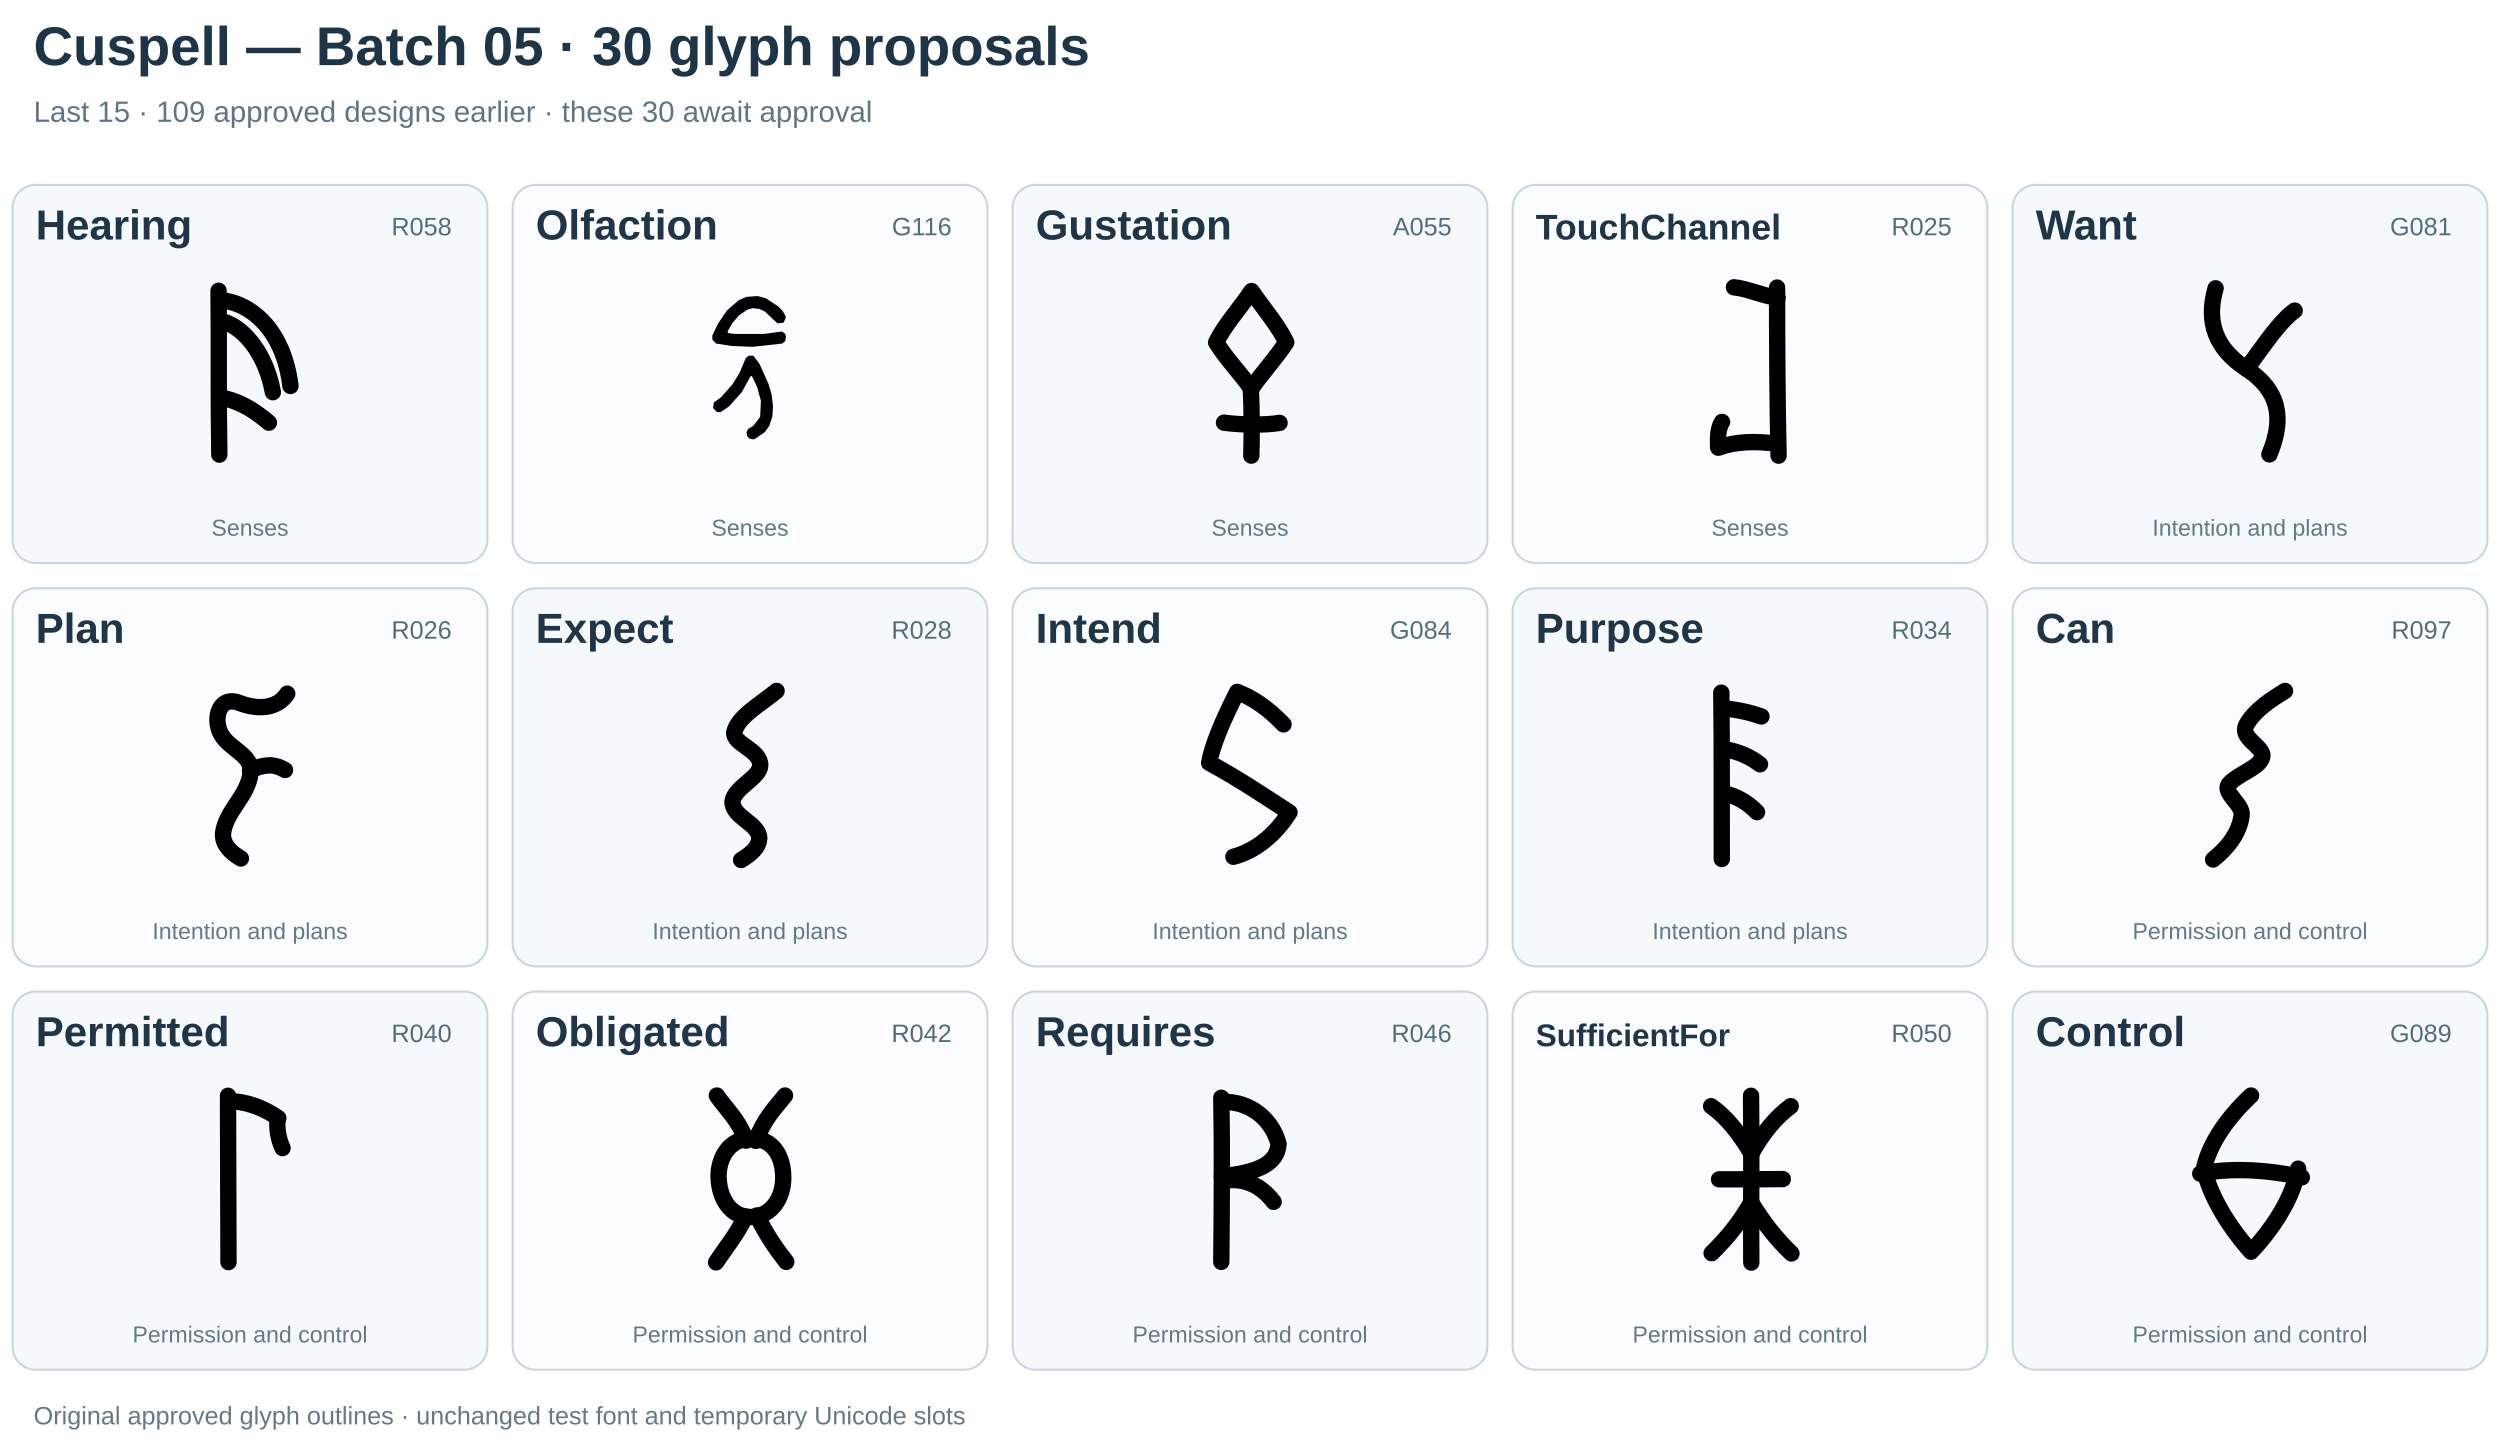
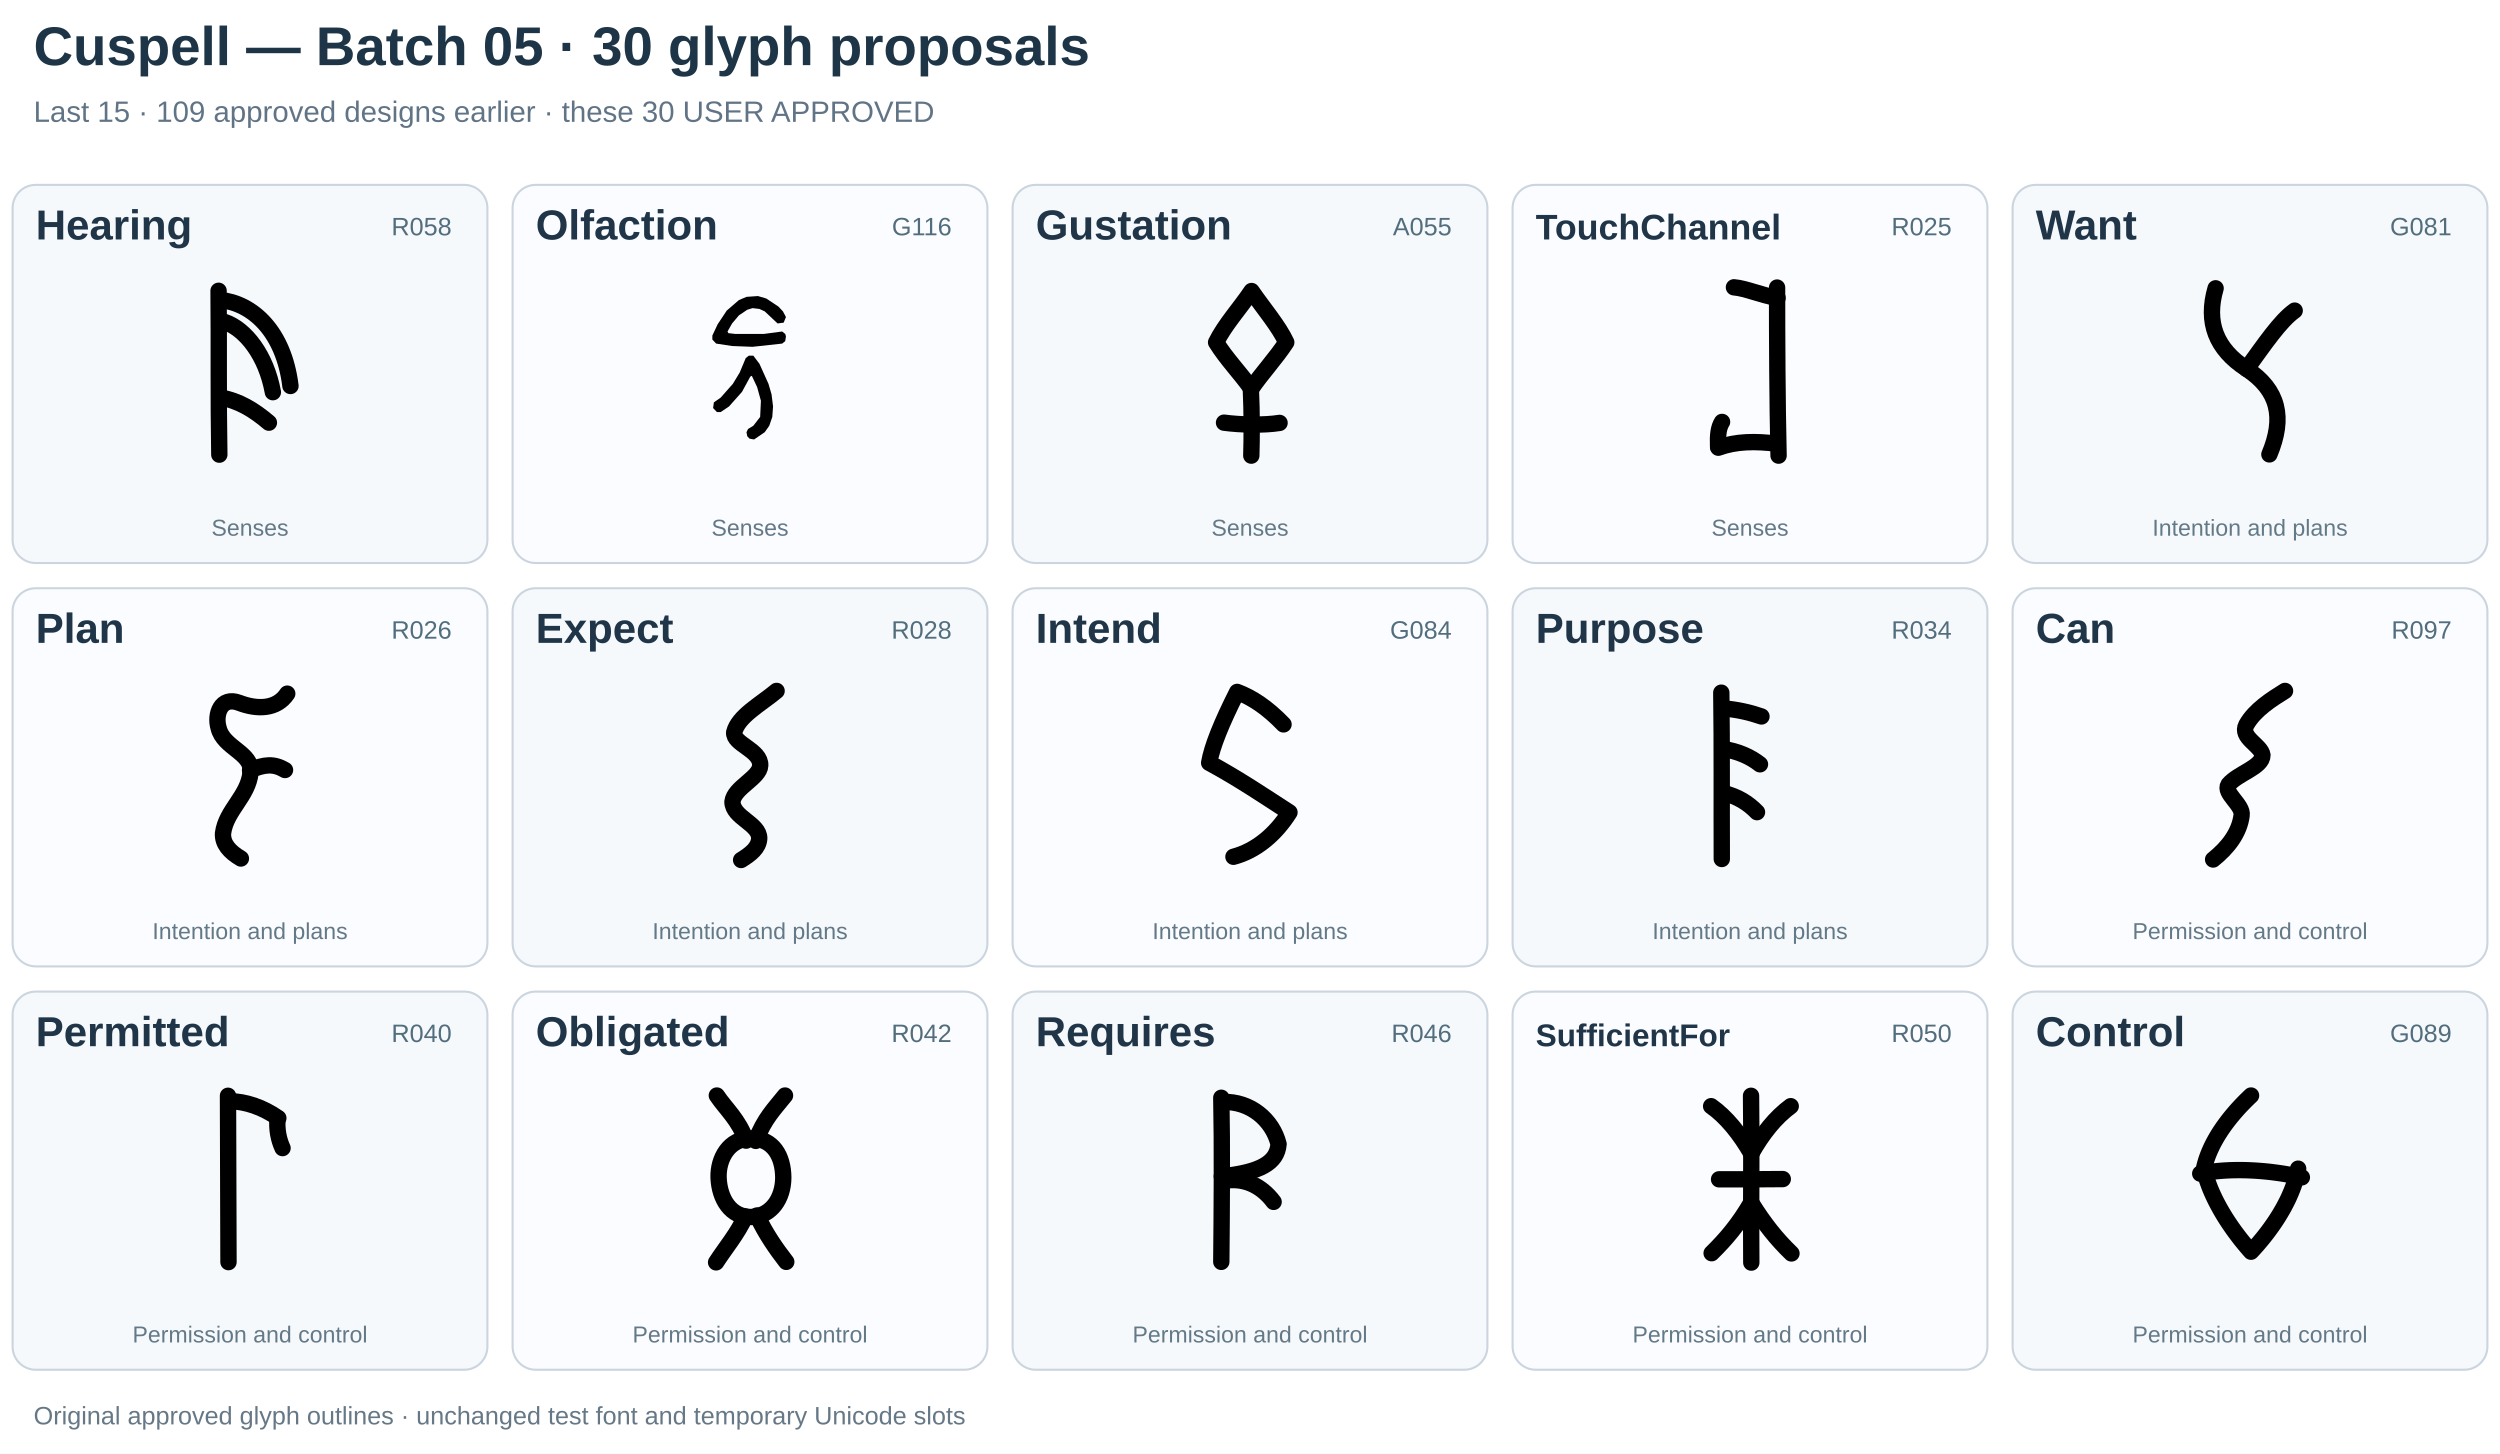
<svg xmlns="http://www.w3.org/2000/svg" width="1190" height="692" viewBox="0 0 1190 692">
  <rect width="1190" height="692" fill="white" />
  <text x="16" y="31" font-family="Arial,Helvetica,sans-serif" font-size="26" font-weight="700" fill="#1d3546">Cuspell — Batch 05 · 30 glyph proposals</text>
-   <text x="16" y="58" font-family="Arial,Helvetica,sans-serif" font-size="14" fill="#617486">Last 15 · 109 approved designs earlier · these 30 await approval</text>
+   <text x="16" y="58" font-family="Arial,Helvetica,sans-serif" font-size="14" fill="#617486">Last 15 · 109 approved designs earlier · these 30 USER APPROVED</text>
  <g transform="translate(0 82)">
    <rect x="6" y="6" width="226" height="180" rx="11" fill="#f6f9fc" stroke="#cbd5df" />
    <text x="17" y="32" font-family="Arial,Helvetica,sans-serif" font-size="20" font-weight="700" fill="#203648">Hearing</text>
    <text x="215" y="30" text-anchor="end" font-family="Arial,Helvetica,sans-serif" font-size="12" fill="#526d7c">R058</text>
    <svg x="77" y="36" width="85" height="118" viewBox="0 0 600 1000">
      <path d="M 172 834 C 168 604 171 391 169 173" fill="none" stroke="black" stroke-width="66" stroke-linecap="round" stroke-linejoin="round" />
      <path d="M 174 210 C 305 222 432 336 459 557" fill="none" stroke="black" stroke-width="66" stroke-linecap="round" stroke-linejoin="round" />
      <path d="M 194 299 C 277 327 361 433 388 582" fill="none" stroke="black" stroke-width="66" stroke-linecap="round" stroke-linejoin="round" />
      <path d="M 174 603 C 251 616 312 654 372 705" fill="none" stroke="black" stroke-width="66" stroke-linecap="round" stroke-linejoin="round" />
    </svg>
    <text x="119" y="173" text-anchor="middle" font-family="Arial,Helvetica,sans-serif" font-size="11" fill="#637987">Senses</text>
  </g>
  <g transform="translate(238 82)">
    <rect x="6" y="6" width="226" height="180" rx="11" fill="#fbfcff" stroke="#cbd5df" />
    <text x="17" y="32" font-family="Arial,Helvetica,sans-serif" font-size="20" font-weight="700" fill="#203648">Olfaction</text>
    <text x="215" y="30" text-anchor="end" font-family="Arial,Helvetica,sans-serif" font-size="12" fill="#526d7c">G116</text>
    <svg x="77" y="36" width="85" height="118" viewBox="0 0 600 1000">
      <g transform="translate(600 0) scale(-1 1)">
        <path d="M 309.2 434.8 L 290.8 434.8 L 266.3 467.2 L 229.6 548.5 L 217.3 590.8 L 211.2 639.5 L 214.3 681.8 L 226.5 717.5 L 244.9 743.5 L 287.8 772.8 L 306.1 769.5 L 315.3 759.8 L 318.4 743.5 L 312.2 730.5 L 290.8 717.5 L 263.3 681.8 L 260.2 616.8 L 275.5 561.5 L 296.9 516 L 303.1 519.2 L 336.7 581 L 388.8 639.5 L 422.4 662.2 L 437.8 662.2 L 453.1 646 L 450 623.2 L 422.4 603.8 L 373.5 548.5 L 345.9 503 L 321.4 444.5 Z M 159.2 278.8 L 168.4 301.5 L 192.9 304.8 L 244.9 256 L 266.3 246.2 L 293.9 243 L 315.3 249.5 L 349 272.2 L 376.5 304.8 L 394.9 337.2 L 391.8 343.8 L 364.3 347 L 248 347 L 174.5 337.2 L 162.2 347 L 159.2 356.8 L 162.2 376.2 L 174.5 386 L 293.9 399 L 376.5 395.8 L 440.8 386 L 456.1 369.8 L 456.1 353.5 L 434.7 308 L 398 252.8 L 349 210.5 L 318.4 197.5 L 272.4 194.2 L 238.8 204 L 189.8 236.5 L 171.4 256 Z" fill="black" fill-rule="evenodd" />
      </g>
    </svg>
    <text x="119" y="173" text-anchor="middle" font-family="Arial,Helvetica,sans-serif" font-size="11" fill="#637987">Senses</text>
  </g>
  <g transform="translate(476 82)">
    <rect x="6" y="6" width="226" height="180" rx="11" fill="#f6f9fc" stroke="#cbd5df" />
    <text x="17" y="32" font-family="Arial,Helvetica,sans-serif" font-size="20" font-weight="700" fill="#203648">Gustation</text>
    <text x="215" y="30" text-anchor="end" font-family="Arial,Helvetica,sans-serif" font-size="12" fill="#526d7c">A055</text>
    <svg x="77" y="36" width="85" height="118" viewBox="0 0 600 1000">
      <path d="M 302 174 C 351 245 412 316 442 381 C 399 447 343 506 301 568 C 257 505 201 449 159 381 C 194 310 255 244 302 174" fill="none" stroke="black" stroke-width="66" stroke-linecap="round" stroke-linejoin="round" />
      <path d="M 299 563 C 304 674 303 769 301 838" fill="none" stroke="black" stroke-width="66" stroke-linecap="round" stroke-linejoin="round" />
      <path d="M 191 705 C 258 714 354 716 415 706" fill="none" stroke="black" stroke-width="66" stroke-linecap="round" stroke-linejoin="round" />
    </svg>
    <text x="119" y="173" text-anchor="middle" font-family="Arial,Helvetica,sans-serif" font-size="11" fill="#637987">Senses</text>
  </g>
  <g transform="translate(714 82)">
    <rect x="6" y="6" width="226" height="180" rx="11" fill="#fbfcff" stroke="#cbd5df" />
    <text x="17" y="32" font-family="Arial,Helvetica,sans-serif" font-size="17" font-weight="700" fill="#203648">TouchChannel</text>
    <text x="215" y="30" text-anchor="end" font-family="Arial,Helvetica,sans-serif" font-size="12" fill="#526d7c">R025</text>
    <svg x="77" y="36" width="85" height="118" viewBox="0 0 600 1000">
      <path d="M 405 160 C 405 376 406 613 411 838" fill="none" stroke="black" stroke-width="66" stroke-linecap="round" stroke-linejoin="round" />
      <path d="M 407 202 C 340 191 280 163 231 159" fill="none" stroke="black" stroke-width="66" stroke-linecap="round" stroke-linejoin="round" />
      <path d="M 405 790 C 317 779 239 780 168 806" fill="none" stroke="black" stroke-width="66" stroke-linecap="round" stroke-linejoin="round" />
      <path d="M 167 802 C 165 754 169 724 183 702" fill="none" stroke="black" stroke-width="66" stroke-linecap="round" stroke-linejoin="round" />
    </svg>
    <text x="119" y="173" text-anchor="middle" font-family="Arial,Helvetica,sans-serif" font-size="11" fill="#637987">Senses</text>
  </g>
  <g transform="translate(952 82)">
    <rect x="6" y="6" width="226" height="180" rx="11" fill="#f6f9fc" stroke="#cbd5df" />
    <text x="17" y="32" font-family="Arial,Helvetica,sans-serif" font-size="20" font-weight="700" fill="#203648">Want</text>
    <text x="215" y="30" text-anchor="end" font-family="Arial,Helvetica,sans-serif" font-size="12" fill="#526d7c">G081</text>
    <svg x="77" y="36" width="85" height="118" viewBox="0 0 600 1000">
      <path d="M 157,163 C 117,300 158,408 282,488 C 412,574 436,685 374,833" fill="none" stroke="black" stroke-width="66" stroke-linecap="round" stroke-linejoin="round" />
      <path d="M 282,488 C 354,389 417,295 476,253" fill="none" stroke="black" stroke-width="66" stroke-linecap="round" stroke-linejoin="round" />
    </svg>
    <text x="119" y="173" text-anchor="middle" font-family="Arial,Helvetica,sans-serif" font-size="11" fill="#637987">Intention and plans</text>
  </g>
  <g transform="translate(0 274)">
    <rect x="6" y="6" width="226" height="180" rx="11" fill="#fbfcff" stroke="#cbd5df" />
    <text x="17" y="32" font-family="Arial,Helvetica,sans-serif" font-size="20" font-weight="700" fill="#203648">Plan</text>
    <text x="215" y="30" text-anchor="end" font-family="Arial,Helvetica,sans-serif" font-size="12" fill="#526d7c">R026</text>
    <svg x="77" y="36" width="85" height="118" viewBox="0 0 600 1000">
      <path d="M 446 171 C 404 235 325 236 252 208 C 178 180 153 255 169 309 C 188 391 308 410 298 489 C 288 586 199 641 187 734 C 184 776 213 809 259 836" fill="none" stroke="black" stroke-width="66" stroke-linecap="round" stroke-linejoin="round" />
      <path d="M 296 480 C 354 456 391 452 437 479" fill="none" stroke="black" stroke-width="66" stroke-linecap="round" stroke-linejoin="round" />
    </svg>
    <text x="119" y="173" text-anchor="middle" font-family="Arial,Helvetica,sans-serif" font-size="11" fill="#637987">Intention and plans</text>
  </g>
  <g transform="translate(238 274)">
    <rect x="6" y="6" width="226" height="180" rx="11" fill="#f6f9fc" stroke="#cbd5df" />
    <text x="17" y="32" font-family="Arial,Helvetica,sans-serif" font-size="20" font-weight="700" fill="#203648">Expect</text>
    <text x="215" y="30" text-anchor="end" font-family="Arial,Helvetica,sans-serif" font-size="12" fill="#526d7c">R028</text>
    <svg x="77" y="36" width="85" height="118" viewBox="0 0 600 1000">
      <path d="M 403 160 C 337 215 248 262 232 327 C 227 375 340 398 337 461 C 335 511 231 550 225 607 C 225 671 334 695 333 755 C 331 794 297 819 260 842" fill="none" stroke="black" stroke-width="66" stroke-linecap="round" stroke-linejoin="round" />
    </svg>
    <text x="119" y="173" text-anchor="middle" font-family="Arial,Helvetica,sans-serif" font-size="11" fill="#637987">Intention and plans</text>
  </g>
  <g transform="translate(476 274)">
    <rect x="6" y="6" width="226" height="180" rx="11" fill="#fbfcff" stroke="#cbd5df" />
    <text x="17" y="32" font-family="Arial,Helvetica,sans-serif" font-size="20" font-weight="700" fill="#203648">Intend</text>
    <text x="215" y="30" text-anchor="end" font-family="Arial,Helvetica,sans-serif" font-size="12" fill="#526d7c">G084</text>
    <svg x="77" y="36" width="85" height="118" viewBox="0 0 600 1000">
      <g transform="translate(600,0) scale(-1,1)">
        <path d="M 169,295 C 234,227 297,186 356,164 C 419,289 458,385 469,450 C 352,513 244,586 145,650 C 201,739 280,805 371,829" fill="none" stroke="black" stroke-width="66" stroke-linecap="round" stroke-linejoin="round" />
      </g>
    </svg>
    <text x="119" y="173" text-anchor="middle" font-family="Arial,Helvetica,sans-serif" font-size="11" fill="#637987">Intention and plans</text>
  </g>
  <g transform="translate(714 274)">
    <rect x="6" y="6" width="226" height="180" rx="11" fill="#f6f9fc" stroke="#cbd5df" />
    <text x="17" y="32" font-family="Arial,Helvetica,sans-serif" font-size="20" font-weight="700" fill="#203648">Purpose</text>
    <text x="215" y="30" text-anchor="end" font-family="Arial,Helvetica,sans-serif" font-size="12" fill="#526d7c">R034</text>
    <svg x="77" y="36" width="85" height="118" viewBox="0 0 600 1000">
      <path d="M 180 167 C 183 387 181 615 182 838" fill="none" stroke="black" stroke-width="66" stroke-linecap="round" stroke-linejoin="round" />
      <path d="M 184 230 C 245 235 296 247 342 263" fill="none" stroke="black" stroke-width="66" stroke-linecap="round" stroke-linejoin="round" />
      <path d="M 186 394 C 248 403 298 426 336 456" fill="none" stroke="black" stroke-width="66" stroke-linecap="round" stroke-linejoin="round" />
      <path d="M 185 571 C 247 585 290 614 324 649" fill="none" stroke="black" stroke-width="66" stroke-linecap="round" stroke-linejoin="round" />
    </svg>
    <text x="119" y="173" text-anchor="middle" font-family="Arial,Helvetica,sans-serif" font-size="11" fill="#637987">Intention and plans</text>
  </g>
  <g transform="translate(952 274)">
    <rect x="6" y="6" width="226" height="180" rx="11" fill="#fbfcff" stroke="#cbd5df" />
    <text x="17" y="32" font-family="Arial,Helvetica,sans-serif" font-size="20" font-weight="700" fill="#203648">Can</text>
    <text x="215" y="30" text-anchor="end" font-family="Arial,Helvetica,sans-serif" font-size="12" fill="#526d7c">R097</text>
    <svg x="77" y="36" width="85" height="118" viewBox="0 0 600 1000">
      <path d="M 437 160 C 384 193 315 236 281 297 C 254 348 341 379 346 419 C 346 468 247 492 209 538 C 187 572 269 620 262 662 C 253 733 206 793 147 840" fill="none" stroke="black" stroke-width="66" stroke-linecap="round" stroke-linejoin="round" />
    </svg>
    <text x="119" y="173" text-anchor="middle" font-family="Arial,Helvetica,sans-serif" font-size="11" fill="#637987">Permission and control</text>
  </g>
  <g transform="translate(0 466)">
    <rect x="6" y="6" width="226" height="180" rx="11" fill="#f6f9fc" stroke="#cbd5df" />
    <text x="17" y="32" font-family="Arial,Helvetica,sans-serif" font-size="20" font-weight="700" fill="#203648">Permitted</text>
    <text x="215" y="30" text-anchor="end" font-family="Arial,Helvetica,sans-serif" font-size="12" fill="#526d7c">R040</text>
    <svg x="77" y="36" width="85" height="118" viewBox="0 0 600 1000">
      <path d="M 209 837 C 209 622 207 386 207 166" fill="none" stroke="black" stroke-width="66" stroke-linecap="round" stroke-linejoin="round" />
      <path d="M 211 188 C 277 188 347 212 410 256" fill="none" stroke="black" stroke-width="66" stroke-linecap="round" stroke-linejoin="round" />
      <path d="M 407 257 C 403 301 411 342 427 377" fill="none" stroke="black" stroke-width="66" stroke-linecap="round" stroke-linejoin="round" />
    </svg>
    <text x="119" y="173" text-anchor="middle" font-family="Arial,Helvetica,sans-serif" font-size="11" fill="#637987">Permission and control</text>
  </g>
  <g transform="translate(238 466)">
    <rect x="6" y="6" width="226" height="180" rx="11" fill="#fbfcff" stroke="#cbd5df" />
    <text x="17" y="32" font-family="Arial,Helvetica,sans-serif" font-size="20" font-weight="700" fill="#203648">Obligated</text>
    <text x="215" y="30" text-anchor="end" font-family="Arial,Helvetica,sans-serif" font-size="12" fill="#526d7c">R042</text>
    <svg x="77" y="36" width="85" height="118" viewBox="0 0 600 1000">
      <path d="M 301 338 C 210 338 167 420 169 495 C 172 583 219 657 302 655 C 381 651 430 581 430 495 C 429 409 389 339 301 338" fill="none" stroke="black" stroke-width="66" stroke-linecap="round" stroke-linejoin="round" />
      <path d="M 280 347 C 251 263 199 220 162 165" fill="none" stroke="black" stroke-width="66" stroke-linecap="round" stroke-linejoin="round" />
      <path d="M 319 348 C 353 258 395 218 437 165" fill="none" stroke="black" stroke-width="66" stroke-linecap="round" stroke-linejoin="round" />
      <path d="M 277 653 C 246 722 195 782 159 838" fill="none" stroke="black" stroke-width="66" stroke-linecap="round" stroke-linejoin="round" />
      <path d="M 324 649 C 360 725 401 783 442 836" fill="none" stroke="black" stroke-width="66" stroke-linecap="round" stroke-linejoin="round" />
    </svg>
    <text x="119" y="173" text-anchor="middle" font-family="Arial,Helvetica,sans-serif" font-size="11" fill="#637987">Permission and control</text>
  </g>
  <g transform="translate(476 466)">
    <rect x="6" y="6" width="226" height="180" rx="11" fill="#f6f9fc" stroke="#cbd5df" />
    <text x="17" y="32" font-family="Arial,Helvetica,sans-serif" font-size="20" font-weight="700" fill="#203648">Requires</text>
    <text x="215" y="30" text-anchor="end" font-family="Arial,Helvetica,sans-serif" font-size="12" fill="#526d7c">R046</text>
    <svg x="77" y="36" width="85" height="118" viewBox="0 0 600 1000">
      <path d="M 180 836 C 182 622 184 370 180 174" fill="none" stroke="black" stroke-width="66" stroke-linecap="round" stroke-linejoin="round" />
      <path d="M 186 191 C 298 187 387 264 411 361 C 405 438 334 475 182 491" fill="none" stroke="black" stroke-width="66" stroke-linecap="round" stroke-linejoin="round" />
      <path d="M 188 510 C 269 494 341 527 391 594" fill="none" stroke="black" stroke-width="66" stroke-linecap="round" stroke-linejoin="round" />
    </svg>
    <text x="119" y="173" text-anchor="middle" font-family="Arial,Helvetica,sans-serif" font-size="11" fill="#637987">Permission and control</text>
  </g>
  <g transform="translate(714 466)">
    <rect x="6" y="6" width="226" height="180" rx="11" fill="#fbfcff" stroke="#cbd5df" />
    <text x="17" y="32" font-family="Arial,Helvetica,sans-serif" font-size="15" font-weight="700" fill="#203648">SufficientFor</text>
    <text x="215" y="30" text-anchor="end" font-family="Arial,Helvetica,sans-serif" font-size="12" fill="#526d7c">R050</text>
    <svg x="77" y="36" width="85" height="118" viewBox="0 0 600 1000">
      <path d="M 300 166 C 303 385 299 610 301 839" stroke="black" stroke-width="66" stroke-linecap="round" stroke-linejoin="round" fill="none" />
      <path d="M 301 399 C 254 318 200 251 139 208" stroke="black" stroke-width="66" stroke-linecap="round" stroke-linejoin="round" fill="none" />
      <path d="M 301 399 C 348 316 399 253 460 208" stroke="black" stroke-width="66" stroke-linecap="round" stroke-linejoin="round" fill="none" />
      <path d="M 300 598 C 250 684 200 743 141 801" stroke="black" stroke-width="66" stroke-linecap="round" stroke-linejoin="round" fill="none" />
      <path d="M 301 598 C 354 683 402 743 463 802" stroke="black" stroke-width="66" stroke-linecap="round" stroke-linejoin="round" fill="none" />
      <path d="M 171 503 C 260 503 338 503 428 502" stroke="black" stroke-width="66" stroke-linecap="round" stroke-linejoin="round" fill="none" />
    </svg>
    <text x="119" y="173" text-anchor="middle" font-family="Arial,Helvetica,sans-serif" font-size="11" fill="#637987">Permission and control</text>
  </g>
  <g transform="translate(952 466)">
    <rect x="6" y="6" width="226" height="180" rx="11" fill="#f6f9fc" stroke="#cbd5df" />
    <text x="17" y="32" font-family="Arial,Helvetica,sans-serif" font-size="20" font-weight="700" fill="#203648">Control</text>
    <text x="215" y="30" text-anchor="end" font-family="Arial,Helvetica,sans-serif" font-size="12" fill="#526d7c">G089</text>
    <svg x="77" y="36" width="85" height="118" viewBox="0 0 600 1000">
      <path d="M 300.0,165.0 L 292.0,172.6 L 284.0,180.4 L 275.9,188.4 L 267.9,196.6 L 259.9,204.9 L 251.9,213.4 L 244.0,222.1 L 236.2,231.0 L 228.4,240.1 L 220.7,249.3 L 213.2,258.6 L 205.8,268.1 L 198.5,277.8 L 191.3,287.6 L 184.4,297.5 L 177.6,307.6 L 171.0,317.8 L 164.6,328.1 L 158.5,338.5 L 152.6,349.1 L 146.9,359.7 L 141.6,370.5 L 136.5,381.4 L 131.7,392.4 L 127.2,403.4 L 123.0,414.6 L 119.2,425.8 L 115.8,437.1 L 112.7,448.5 L 110.0,460.0 L 112.7,471.5 L 115.7,483.1 L 119.1,494.8 L 122.8,506.4 L 126.9,518.1 L 131.2,529.9 L 135.8,541.6 L 140.8,553.4 L 146.0,565.1 L 151.5,576.9 L 157.2,588.6 L 163.2,600.2 L 169.4,611.9 L 175.9,623.5 L 182.5,635.0 L 189.3,646.5 L 196.4,657.9 L 203.6,669.2 L 211.0,680.4 L 218.5,691.5 L 226.2,702.5 L 234.0,713.4 L 242.0,724.1 L 250.0,734.7 L 258.1,745.2 L 266.4,755.5 L 274.7,765.6 L 283.1,775.6 L 291.5,785.4 L 300.0,795.0 L 309.0,785.4 L 317.9,775.6 L 326.7,765.6 L 335.3,755.5 L 343.9,745.2 L 352.4,734.7 L 360.7,724.1 L 368.9,713.4 L 376.9,702.5 L 384.8,691.5 L 392.5,680.4 L 400.0,669.2 L 407.3,657.9 L 414.4,646.5 L 421.2,635.0 L 427.9,623.5 L 434.3,611.9 L 440.4,600.2 L 446.3,588.6 L 451.9,576.9 L 457.1,565.1 L 462.1,553.4 L 466.8,541.6 L 471.2,529.9 L 475.2,518.1 L 478.9,506.4 L 482.2,494.8 L 485.2,483.1 L 487.8,471.5 L 490.0,460.0" fill="none" stroke="black" stroke-width="66" stroke-linecap="round" stroke-linejoin="round" />
      <path d="M 95.0,480.0 L 107.6,477.6 L 120.4,475.5 L 133.3,473.5 L 146.5,471.8 L 159.7,470.3 L 173.2,469.1 L 186.7,468.0 L 200.4,467.2 L 214.1,466.5 L 228.0,466.1 L 241.9,465.9 L 255.9,465.8 L 269.9,466.0 L 284.0,466.3 L 298.1,466.9 L 312.3,467.6 L 326.4,468.5 L 340.5,469.6 L 354.6,470.8 L 368.7,472.2 L 382.7,473.8 L 396.7,475.6 L 410.6,477.5 L 424.4,479.5 L 438.2,481.7 L 451.8,484.1 L 465.3,486.6 L 478.7,489.3 L 491.9,492.1 L 505.0,495.0" fill="none" stroke="black" stroke-width="66" stroke-linecap="round" stroke-linejoin="round" />
    </svg>
    <text x="119" y="173" text-anchor="middle" font-family="Arial,Helvetica,sans-serif" font-size="11" fill="#637987">Permission and control</text>
  </g>
  <text x="16" y="678" font-family="Arial,Helvetica,sans-serif" font-size="12" fill="#667886">Original approved glyph outlines · unchanged test font and temporary Unicode slots</text>
</svg>
